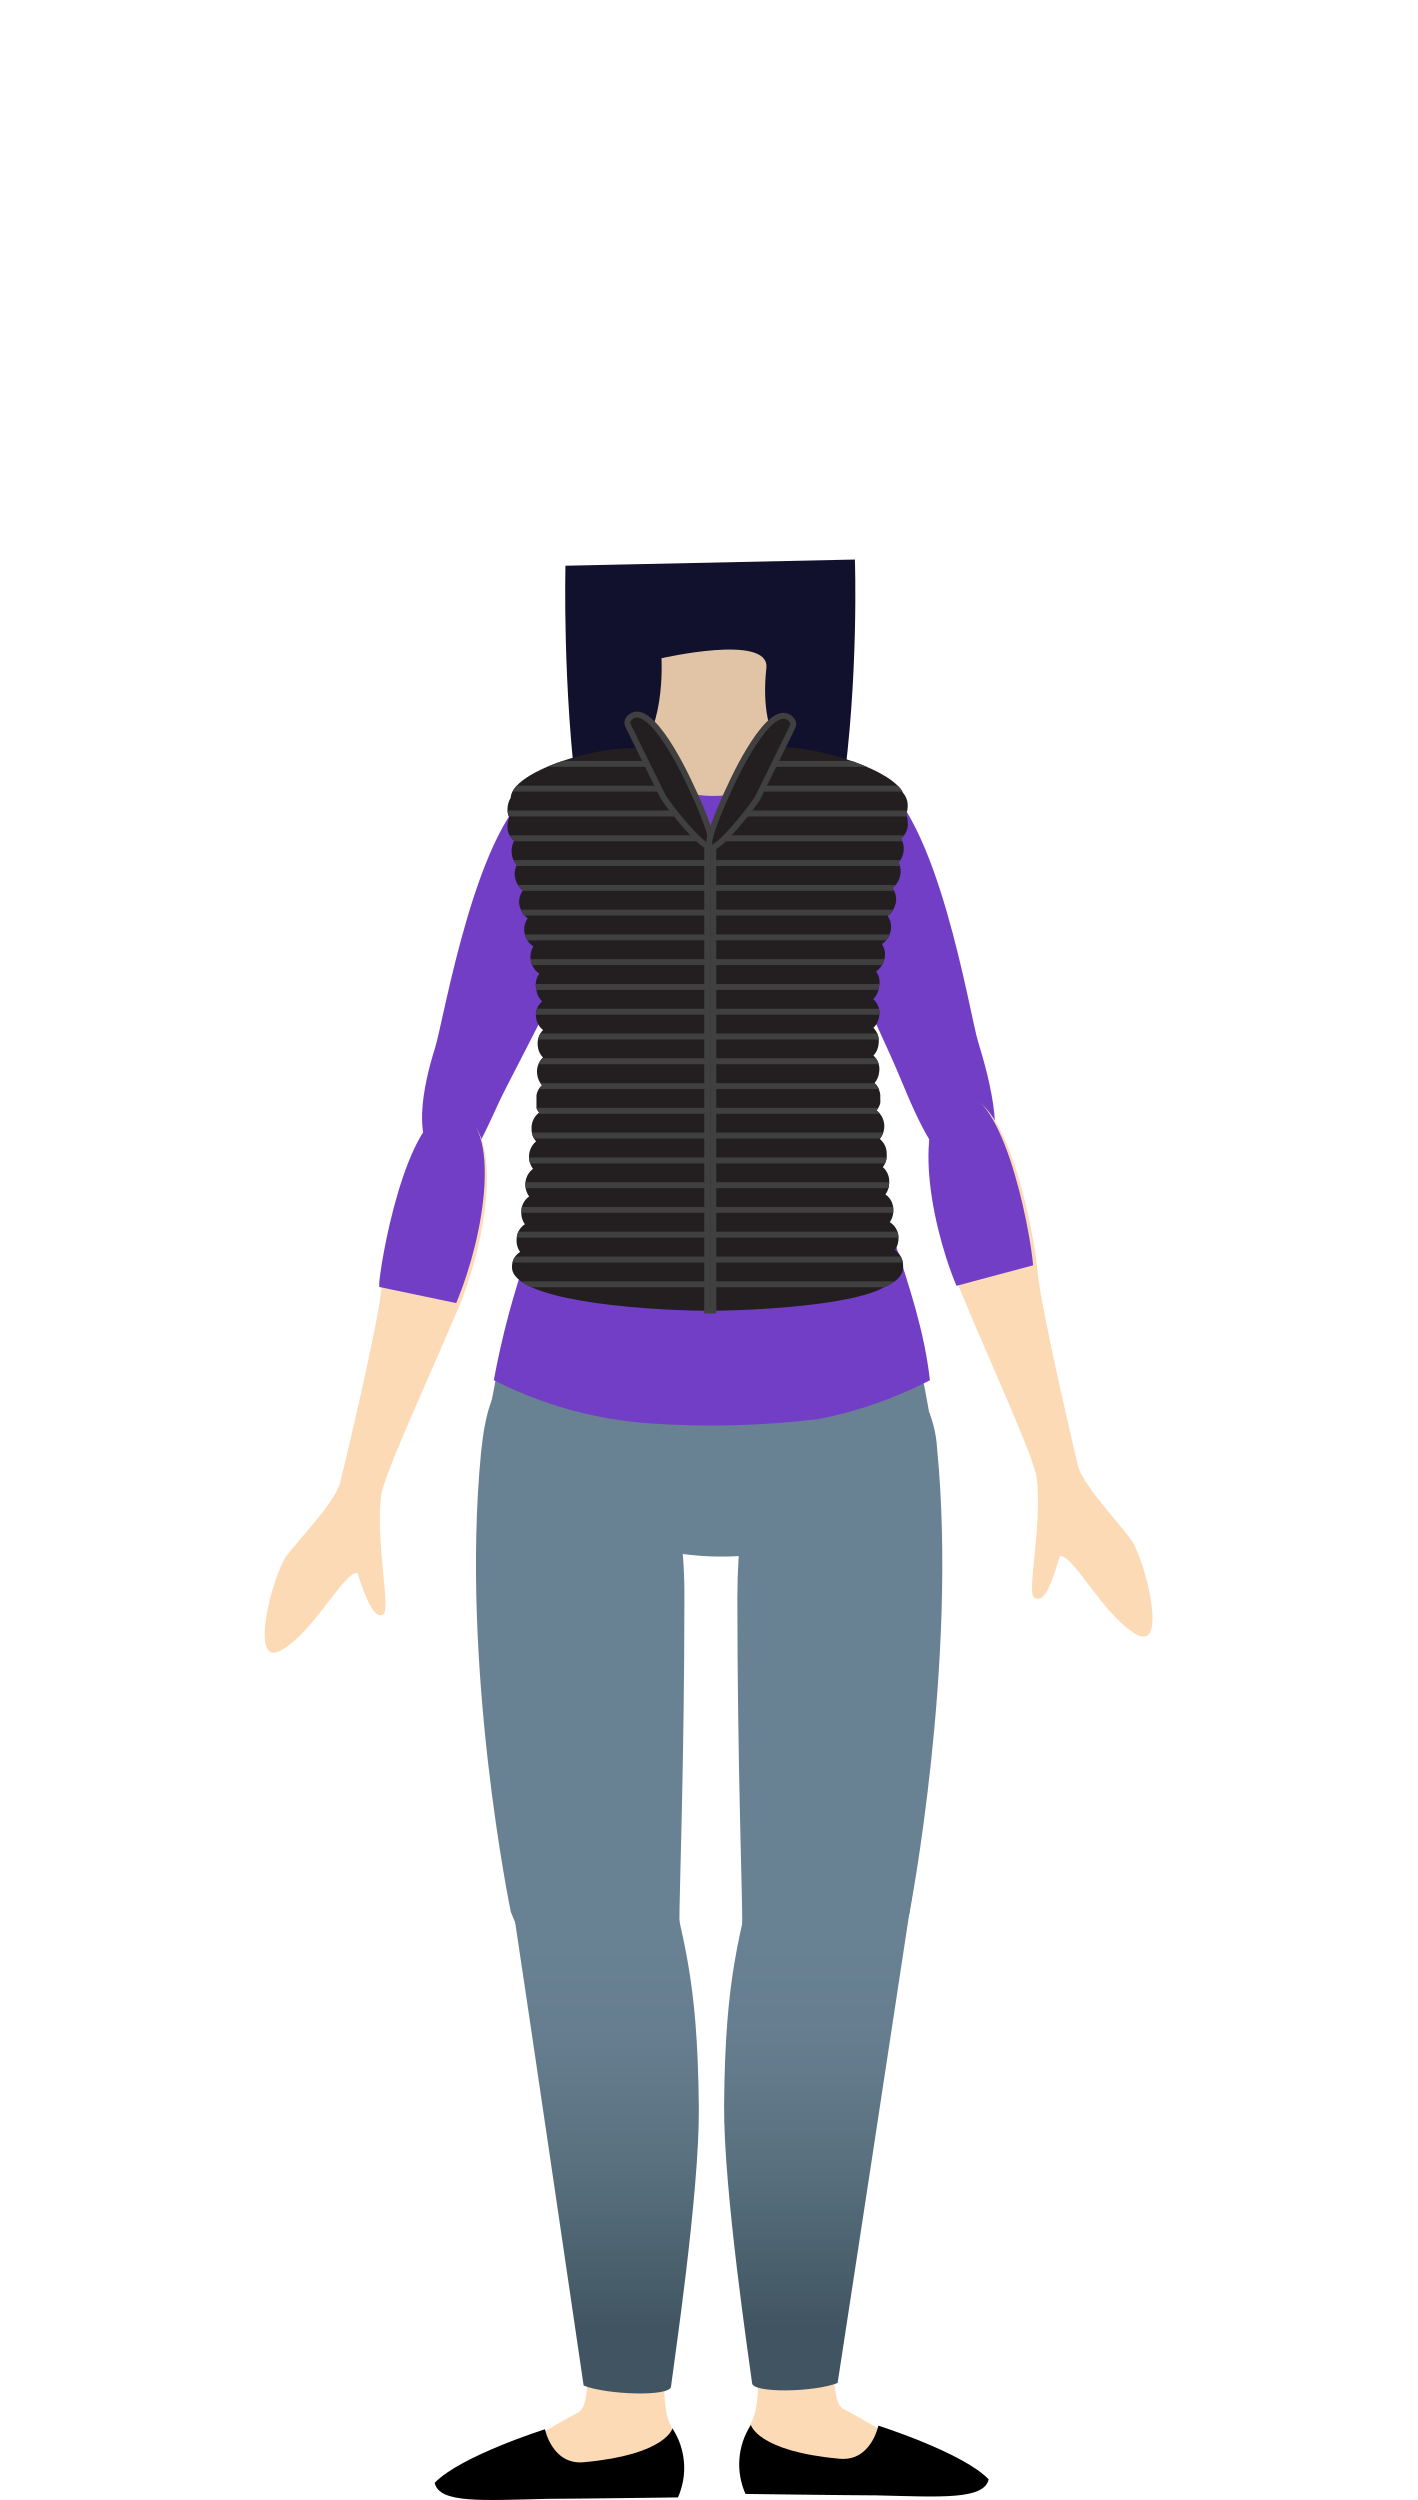
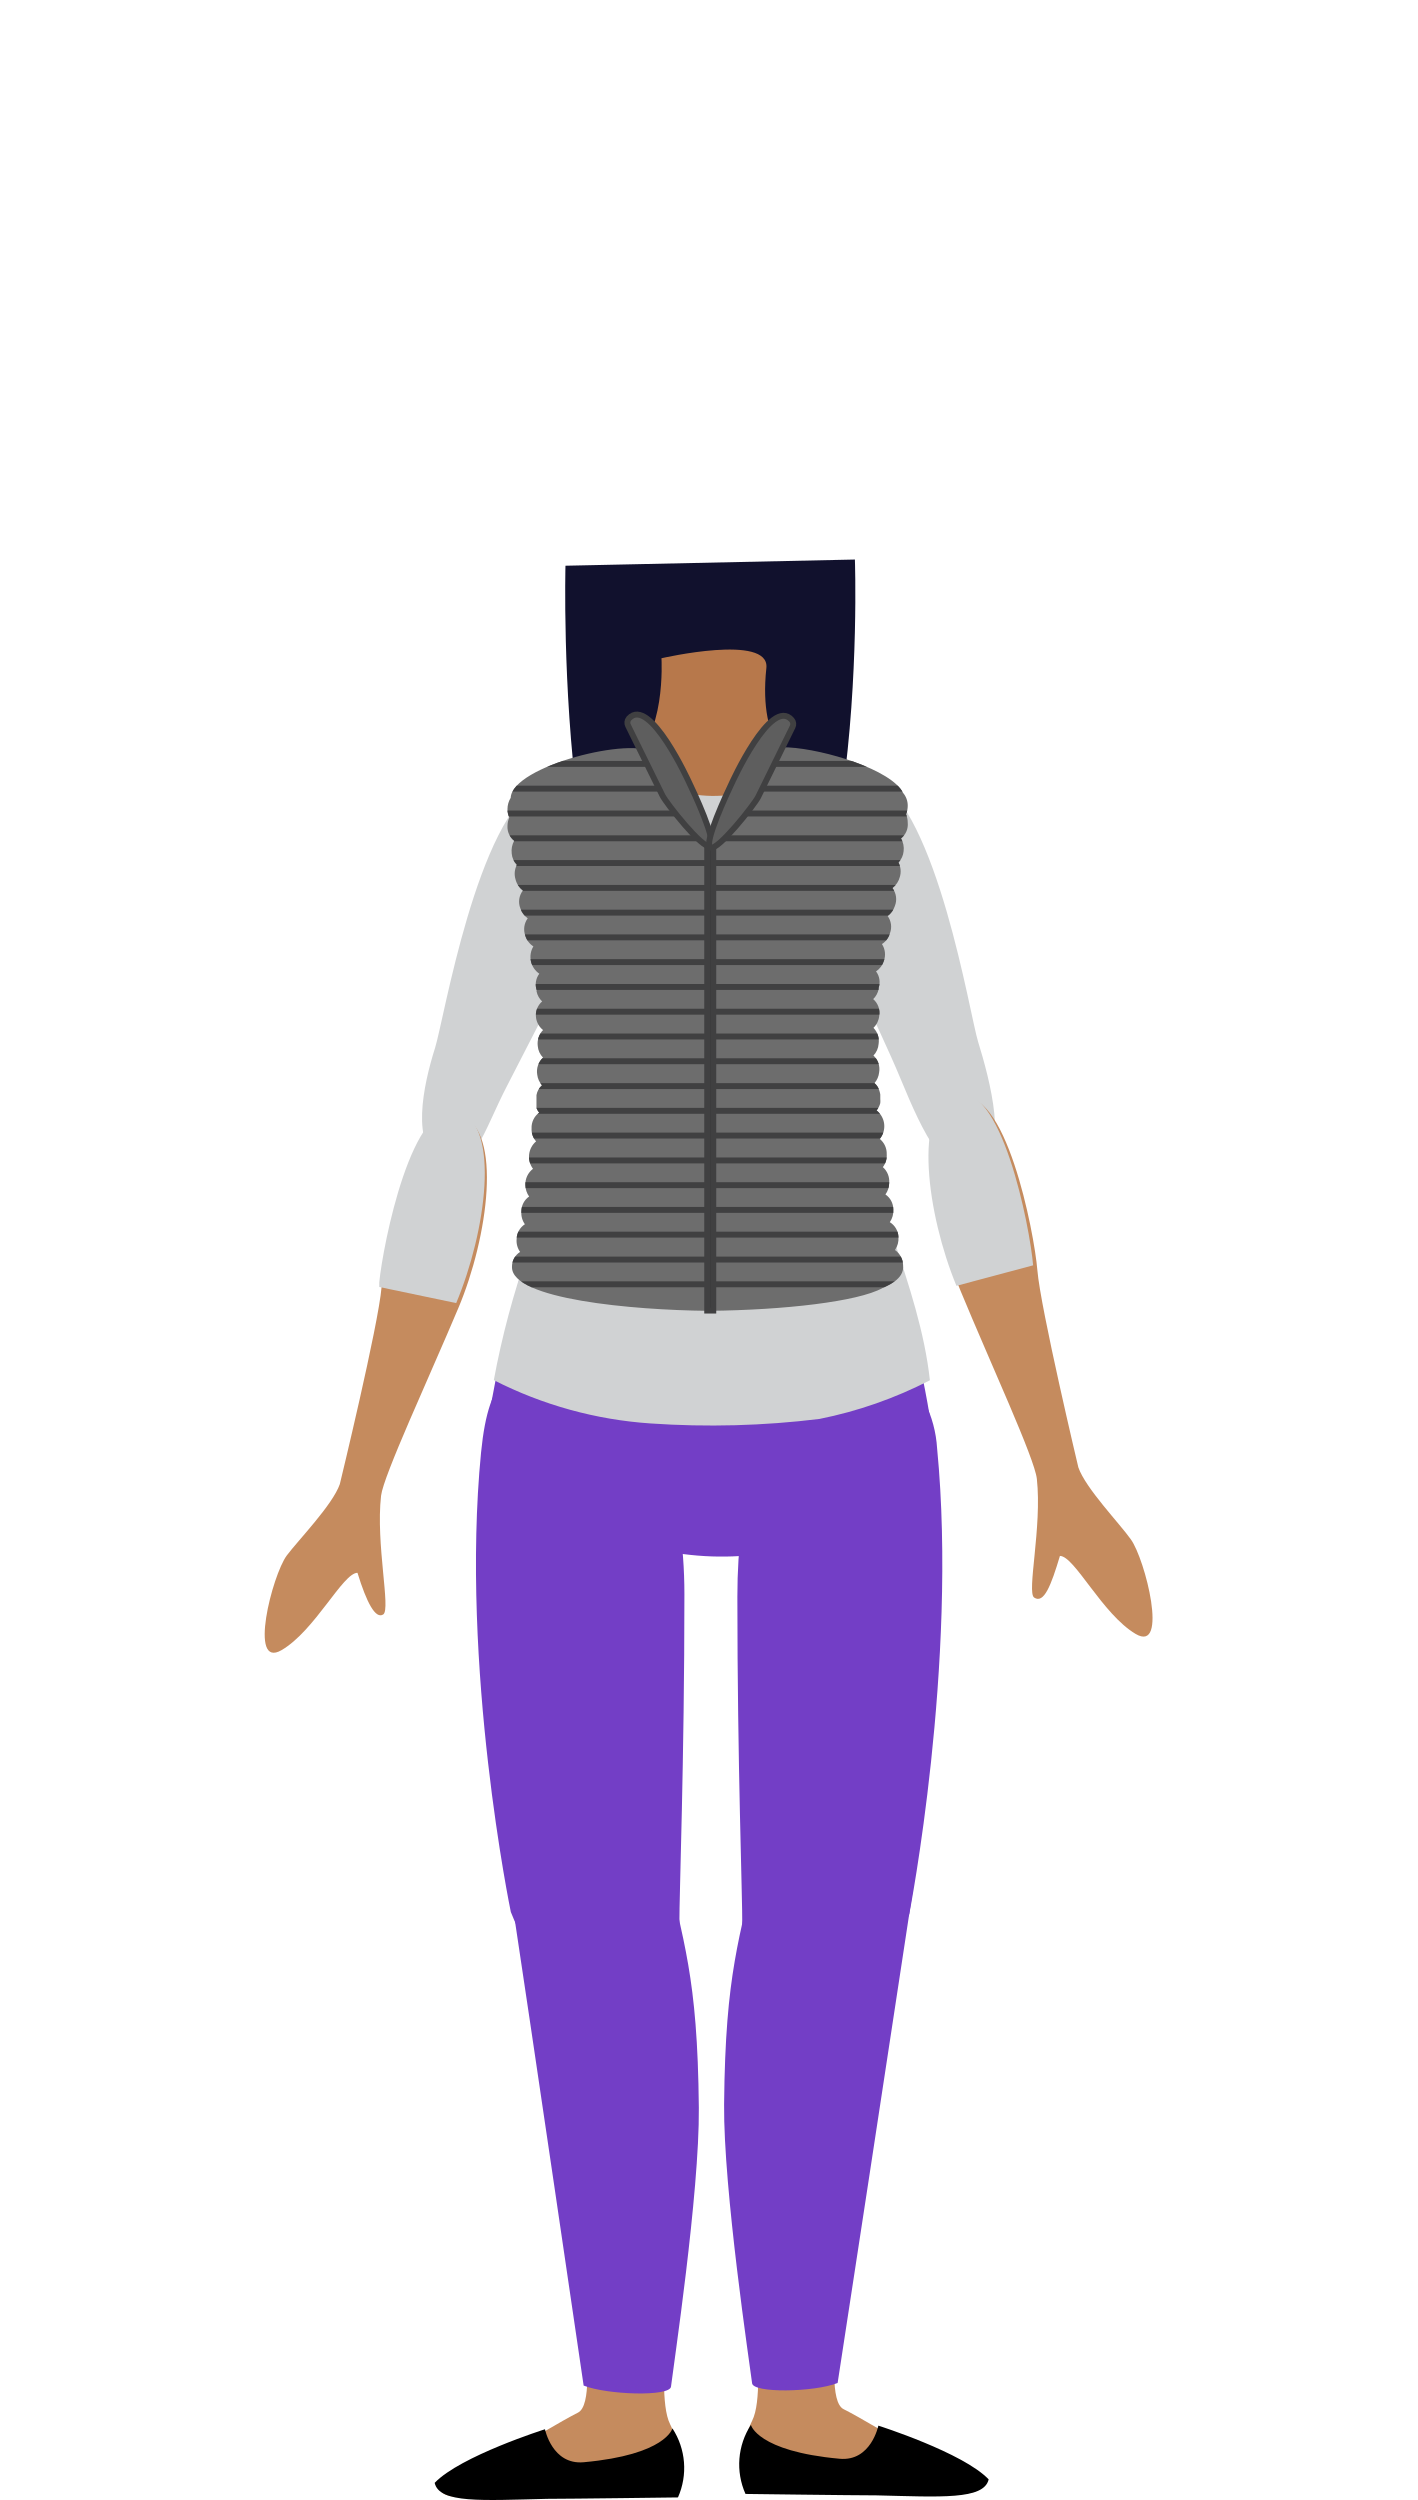
- <svg xmlns="http://www.w3.org/2000/svg" xmlns:xlink="http://www.w3.org/1999/xlink" width="110" height="194" viewBox="0 0 110 194">
+ <svg xmlns="http://www.w3.org/2000/svg" width="110" height="194" viewBox="0 0 110 194">
  <defs>
-     <linearGradient id="linear-gradient" x1="-6608.56" y1="150.63" x2="-6608.56" y2="180.46" gradientTransform="matrix(-1, 0, 0, 1, -6545.06, 0)" gradientUnits="userSpaceOnUse">
-       <stop offset="0" stop-color="#698293" />
-       <stop offset="0.26" stop-color="#657d8e" />
-       <stop offset="0.58" stop-color="#59707f" />
-       <stop offset="0.92" stop-color="#455b67" />
-       <stop offset="1" stop-color="#405561" />
-     </linearGradient>
-     <linearGradient id="linear-gradient-2" x1="291.89" y1="150.76" x2="291.89" y2="180.69" gradientTransform="translate(-245)" xlink:href="#linear-gradient" />
    <clipPath id="clip-path">
-       <path d="M69.92,65.06a1.59,1.59,0,0,1,.2,1,1.45,1.45,0,0,1-.4.87,1.48,1.48,0,0,1,.11,1.11,1.55,1.55,0,0,1-.58.87,1.43,1.43,0,0,1,.19,1.4,1.52,1.52,0,0,1-.56.77,1.42,1.42,0,0,1,.18,1.34,1.49,1.49,0,0,1-.62.84,1.47,1.47,0,0,1,.15,1.3,1.5,1.5,0,0,1-.61.82h0a1.37,1.37,0,0,1,.2,1.28.43.43,0,0,1,0,.11,1.48,1.48,0,0,1-.42.76,1.41,1.41,0,0,1,.47,1.29,1.5,1.5,0,0,1-.45.94,1.47,1.47,0,0,1,.4,1.25,1.45,1.45,0,0,1-.4.9,1.44,1.44,0,0,1,.44,1.31,1.51,1.51,0,0,1-.36.83,1.19,1.19,0,0,1,.36.53,2,2,0,0,1,.09.35,1.48,1.48,0,0,1,0,.21h0v.13a1.88,1.88,0,0,1,0,.33,1.46,1.46,0,0,1-.29.57,1.55,1.55,0,0,1,.25,2.21,1.47,1.47,0,0,1,.54,1.19,1.5,1.5,0,0,1-.3,1A1.46,1.46,0,0,1,69,91.81a1.54,1.54,0,0,1-.29.88,1.39,1.39,0,0,1,.61,1.15,1.54,1.54,0,0,1-.27,1A1.41,1.41,0,0,1,69.72,96a1.55,1.55,0,0,1-.27,1,1.49,1.49,0,0,1,.63,1.16c.14,1.15-1.35,1.65-1.59,1.79-1.91,1.06-7.66,1.71-13.43,1.77a.49.49,0,0,1-.17,0c-5.77-.06-15.2-.89-15.16-3.4a1.34,1.34,0,0,1,.63-1.17,1.49,1.49,0,0,1-.27-1A1.41,1.41,0,0,1,40.73,95a1.49,1.49,0,0,1-.27-1,1.38,1.38,0,0,1,.6-1.15,1.54,1.54,0,0,1-.29-.88,1.5,1.5,0,0,1,.59-1.27,1.57,1.57,0,0,1,.24-2.13,1.41,1.41,0,0,1-.35-1,1.44,1.44,0,0,1,.59-1.23,1.26,1.26,0,0,1-.21-.36l0-.1a.25.25,0,0,1,0-.07.94.94,0,0,0,0-.09l0-.21s0,0,0-.07v-.23a1.57,1.57,0,0,1,0-.23h0a1.28,1.28,0,0,1,.43-.76,1.52,1.52,0,0,1-.37-.82,1.47,1.47,0,0,1,.45-1.33,1.43,1.43,0,0,1-.41-.9,1.51,1.51,0,0,1,.41-1.24A1.47,1.47,0,0,1,41.6,79a1.41,1.41,0,0,1,.47-1.29,1.49,1.49,0,0,1-.43-.76.51.51,0,0,1,0-.13,1.39,1.39,0,0,1,.21-1.26,1.58,1.58,0,0,1-.46-2.12,1.5,1.5,0,0,1-.63-.84,1.45,1.45,0,0,1,.19-1.34,1.54,1.54,0,0,1-.57-.77,1.41,1.41,0,0,1,.2-1.39,1.53,1.53,0,0,1-.58-.88,1.48,1.48,0,0,1,.11-1.11,1.39,1.39,0,0,1-.4-.87,1.65,1.65,0,0,1,.19-1,1.35,1.35,0,0,1-.52-1.13,1.64,1.64,0,0,1,.14-.67,1.51,1.51,0,0,1-.14-.65,1.68,1.68,0,0,1,.25-.88c.11-2.48,9.59-4.81,11.06-3.46h0l4.46,7.35,4-7.5A3.23,3.23,0,0,1,61.06,58h.13c2.79.15,8,1.73,8.89,3.53h0a1.52,1.52,0,0,1,.36,1,1.67,1.67,0,0,1-.13.65,1.76,1.76,0,0,1,.13.66A1.37,1.37,0,0,1,69.92,65.06Z" fill="#231f20" />
+       <path d="M69.92,65.06a1.59,1.59,0,0,1,.2,1,1.45,1.45,0,0,1-.4.87,1.48,1.48,0,0,1,.11,1.11,1.55,1.55,0,0,1-.58.87,1.43,1.43,0,0,1,.19,1.4,1.52,1.52,0,0,1-.56.77,1.42,1.42,0,0,1,.18,1.34,1.49,1.49,0,0,1-.62.84,1.47,1.47,0,0,1,.15,1.3,1.5,1.5,0,0,1-.61.82h0a1.37,1.37,0,0,1,.2,1.28.43.43,0,0,1,0,.11,1.48,1.48,0,0,1-.42.76,1.41,1.41,0,0,1,.47,1.29,1.5,1.5,0,0,1-.45.94,1.47,1.47,0,0,1,.4,1.25,1.45,1.45,0,0,1-.4.9,1.44,1.44,0,0,1,.44,1.31,1.51,1.51,0,0,1-.36.83,1.19,1.19,0,0,1,.36.53,2,2,0,0,1,.09.35,1.48,1.48,0,0,1,0,.21h0v.13a1.88,1.88,0,0,1,0,.33,1.46,1.46,0,0,1-.29.57,1.55,1.55,0,0,1,.25,2.21,1.47,1.47,0,0,1,.54,1.19,1.5,1.5,0,0,1-.3,1A1.46,1.46,0,0,1,69,91.81a1.54,1.54,0,0,1-.29.88,1.39,1.39,0,0,1,.61,1.15,1.54,1.54,0,0,1-.27,1A1.41,1.41,0,0,1,69.72,96a1.55,1.55,0,0,1-.27,1,1.49,1.49,0,0,1,.63,1.16c.14,1.15-1.35,1.65-1.59,1.79-1.91,1.06-7.66,1.71-13.43,1.77a.49.49,0,0,1-.17,0c-5.77-.06-15.2-.89-15.16-3.4a1.34,1.34,0,0,1,.63-1.17,1.49,1.49,0,0,1-.27-1A1.41,1.41,0,0,1,40.73,95a1.49,1.49,0,0,1-.27-1,1.38,1.38,0,0,1,.6-1.15,1.54,1.54,0,0,1-.29-.88,1.5,1.5,0,0,1,.59-1.27,1.57,1.57,0,0,1,.24-2.13,1.41,1.41,0,0,1-.35-1,1.44,1.44,0,0,1,.59-1.23,1.26,1.26,0,0,1-.21-.36l0-.1a.25.25,0,0,1,0-.07.94.94,0,0,0,0-.09l0-.21s0,0,0-.07v-.23a1.57,1.57,0,0,1,0-.23h0a1.28,1.28,0,0,1,.43-.76,1.52,1.52,0,0,1-.37-.82,1.47,1.47,0,0,1,.45-1.33,1.43,1.43,0,0,1-.41-.9,1.51,1.51,0,0,1,.41-1.24A1.47,1.47,0,0,1,41.6,79a1.41,1.41,0,0,1,.47-1.29,1.49,1.49,0,0,1-.43-.76.51.51,0,0,1,0-.13,1.39,1.39,0,0,1,.21-1.26,1.58,1.58,0,0,1-.46-2.12,1.5,1.5,0,0,1-.63-.84,1.45,1.45,0,0,1,.19-1.34,1.54,1.54,0,0,1-.57-.77,1.41,1.41,0,0,1,.2-1.39,1.53,1.53,0,0,1-.58-.88,1.48,1.48,0,0,1,.11-1.11,1.39,1.39,0,0,1-.4-.87,1.65,1.65,0,0,1,.19-1,1.35,1.35,0,0,1-.52-1.13,1.64,1.64,0,0,1,.14-.67,1.51,1.51,0,0,1-.14-.65,1.68,1.68,0,0,1,.25-.88c.11-2.48,9.59-4.81,11.06-3.46h0l4.46,7.35,4-7.5A3.23,3.23,0,0,1,61.06,58h.13c2.79.15,8,1.73,8.89,3.53h0a1.52,1.52,0,0,1,.36,1,1.67,1.67,0,0,1-.13.65,1.76,1.76,0,0,1,.13.66A1.37,1.37,0,0,1,69.92,65.06Z" fill="#6d6d6d" />
    </clipPath>
  </defs>
  <g id="landians">
    <path d="M43.88,43.9s-1,37.36,10.75,36.58c13-.87,11.71-37.06,11.71-37.06Z" fill="#11112d" />
-     <path d="M67.85,60.28C72.77,63,75.22,78.61,75.9,80.84c.9,2.91,2.46,8.72,0,9.83s-4.25-2.68-6-6.92-5.82-12.23-6.71-15.43C62,64.3,62.94,57.59,67.85,60.28Z" fill="#733ec6" />
-     <path d="M41.94,60.81C37,63.46,34.46,79.09,33.76,81.32c-.92,2.9-1.93,7.65.52,8.79s3.2-2.27,5.1-5.91c3-5.83,6.29-12.12,7.2-15.32C47.72,64.87,46.87,58.16,41.94,60.81Z" fill="#733ec6" />
-     <path d="M70.56,148.53s3.78-19.44,2.16-36.13a9.36,9.36,0,0,0-3.2-6.5c-4.62-4.79-12.3,2.16-12.3,18,0,13,.4,23.28.38,25.56C57.54,157.89,65.93,160.17,70.56,148.53Z" fill="#698293" />
-     <path d="M58.37,187.84c.72-1.42.41-5,.37-7.33s-.86-2.69-2-12.53.45-12.3,1.79-19a4.5,4.5,0,0,1,8.94.89c.23,5.82-2.25,30.48-2.46,30.66-.27,2.16-.6,5.89.45,6.42,1.29.64,3.74,2.15,6.4,3.65,1.51.63,4.18,1.3,4.31,2.09,0,1.27-2.75.77-8.23.66-1.95,0-4.53-.24-6.52-.13C56.61,193.47,57.65,189.27,58.37,187.84Z" fill="#fcdab5" />
+     <path d="M67.85,60.28C72.77,63,75.22,78.61,75.9,80.84c.9,2.91,2.46,8.72,0,9.83s-4.25-2.68-6-6.92-5.82-12.23-6.71-15.43C62,64.3,62.94,57.59,67.85,60.28Z" fill="#d0d2d3" />
+     <path d="M41.94,60.81C37,63.46,34.46,79.09,33.76,81.32c-.92,2.9-1.93,7.65.52,8.79s3.2-2.27,5.1-5.91c3-5.83,6.29-12.12,7.2-15.32C47.72,64.87,46.87,58.16,41.94,60.81Z" fill="#d0d2d3" />
+     <path d="M70.56,148.53s3.78-19.44,2.16-36.13a9.36,9.36,0,0,0-3.2-6.5c-4.62-4.79-12.3,2.16-12.3,18,0,13,.4,23.28.38,25.56C57.54,157.89,65.93,160.17,70.56,148.53Z" fill="#733ec6" />
+     <path d="M58.37,187.84c.72-1.42.41-5,.37-7.33s-.86-2.69-2-12.53.45-12.3,1.79-19a4.5,4.5,0,0,1,8.94.89c.23,5.82-2.25,30.48-2.46,30.66-.27,2.16-.6,5.89.45,6.42,1.29.64,3.74,2.15,6.4,3.65,1.51.63,4.18,1.3,4.31,2.09,0,1.27-2.75.77-8.23.66-1.95,0-4.53-.24-6.52-.13C56.61,193.47,57.65,189.27,58.37,187.84Z" fill="#c58b5e" />
    <path d="M58.27,188.17s.48,2.05,6.89,2.63c2.44.22,3-2.57,3-2.57s6.58,2.09,8.56,4.17C76.35,194,73,193.76,68,193.64c-1.8,0-10.15-.11-10.15-.11A5.63,5.63,0,0,1,58.27,188.17Z" />
-     <path d="M65,184.92s4.34-28.31,5.79-37.93c1.31-8.63-11-8.6-12-3.22-1.37,6.84-2.5,9.11-2.6,19.52-.06,6.61,2,20.24,2.17,21.63C58.37,185.73,63.19,185.64,65,184.92Z" fill="url(#linear-gradient)" />
-     <path d="M39.64,148.37s-3.94-19-2.31-35.66c.32-3.18.9-4.72,2.05-6.18,4.52-5.71,13.73,1.39,13.73,17.19,0,13-.4,23.28-.39,25.56C52.78,157.72,44.31,160,39.64,148.37Z" fill="#698293" />
-     <path d="M52,188.12c-.72-1.43-.42-5-.37-7.33s.86-2.69,2-12.54-.45-12.3-1.79-19a4.51,4.51,0,0,0-9,.9c-.22,5.81,2.26,30.47,2.46,30.65.27,2.16.61,5.89-.45,6.42-1.29.65-3.74,2.15-6.4,3.66-1.5.62-4.17,1.29-4.31,2.08,0,1.27,2.75.77,8.23.66,1.95,0,4.53-.24,6.53-.13C53.78,193.74,52.73,189.55,52,188.12Z" fill="#fcdab5" />
+     <path d="M65,184.92s4.34-28.31,5.79-37.93c1.31-8.63-11-8.6-12-3.22-1.37,6.84-2.5,9.11-2.6,19.52-.06,6.61,2,20.24,2.17,21.63C58.37,185.73,63.19,185.64,65,184.92Z" fill="#733ec6" />
+     <path d="M39.64,148.37s-3.94-19-2.31-35.66c.32-3.18.9-4.72,2.05-6.18,4.52-5.71,13.73,1.39,13.73,17.19,0,13-.4,23.28-.39,25.56C52.78,157.72,44.31,160,39.64,148.37Z" fill="#733ec6" />
+     <path d="M52,188.12c-.72-1.43-.42-5-.37-7.33s.86-2.69,2-12.54-.45-12.3-1.79-19a4.51,4.51,0,0,0-9,.9c-.22,5.81,2.26,30.47,2.46,30.65.27,2.16.61,5.89-.45,6.42-1.29.65-3.74,2.15-6.4,3.66-1.5.62-4.17,1.29-4.31,2.08,0,1.27,2.75.77,8.23.66,1.95,0,4.53-.24,6.53-.13C53.78,193.74,52.73,189.55,52,188.12Z" fill="#c58b5e" />
    <path d="M52.18,188.44s-.48,2.05-6.89,2.63c-2.44.22-3-2.56-3-2.56s-6.57,2.08-8.56,4.16c.36,1.61,3.68,1.36,8.73,1.24,1.8,0,10.15-.11,10.15-.11A5.63,5.63,0,0,0,52.18,188.44Z" />
-     <path d="M45.29,185.12s-4.2-28.64-5.66-38.26c-1.3-8.62,10.95-8.2,12-2.82,1.37,6.84,2.5,9.11,2.6,19.52.06,6.61-2,20.24-2.16,21.64C52,186,47.08,185.84,45.29,185.12Z" fill="url(#linear-gradient-2)" />
-     <path d="M51.33,51.08s.39,6.34-2.66,8c-.67.37,3.23,27.62,6.78,27.86,2.52.16,4.88-22.08,6.41-27.51,0,0-3.07-1.34-2.39-7.59C59.76,49.14,51.33,51.08,51.33,51.08Z" fill="#e1c3a5" />
-     <path d="M41.58,95a106.28,106.28,0,0,0-3.78,15.78c-.15.89,7.67,9.16,15.26,9.82a22.85,22.85,0,0,0,4.33.15C65,120.41,72.47,112,72.32,111a73,73,0,0,0-4.43-16.4Z" fill="#698293" />
-     <path d="M48.68,58.62s-4.94.89-5.71,2c-.22,2.69-1,7.3.57,12.26.5,1.62,1,5.25.57,12.28-.17,2.92-2,8.58-3.12,11.94a66.47,66.47,0,0,0-2.67,10,31.42,31.42,0,0,0,12.17,3.36,68.76,68.76,0,0,0,13.1-.35,32.66,32.66,0,0,0,8.57-3c-.81-7.42-4.83-14.57-5.91-22.76a35,35,0,0,1,.62-11.77c1.54-5,.22-9.89,0-12.57-1.31-1-5.53-1.43-5.53-1.43s-.12,1.32-3,2.74a10.09,10.09,0,0,1-6.26-.11A7.29,7.29,0,0,1,48.68,58.62Z" fill="#733ec6" />
-     <path d="M69.92,65.06a1.59,1.59,0,0,1,.2,1,1.45,1.45,0,0,1-.4.87,1.48,1.48,0,0,1,.11,1.11,1.55,1.55,0,0,1-.58.87,1.43,1.43,0,0,1,.19,1.4,1.52,1.52,0,0,1-.56.77,1.42,1.42,0,0,1,.18,1.34,1.49,1.49,0,0,1-.62.84,1.47,1.47,0,0,1,.15,1.3,1.5,1.5,0,0,1-.61.82h0a1.37,1.37,0,0,1,.2,1.28.43.43,0,0,1,0,.11,1.48,1.48,0,0,1-.42.76,1.41,1.41,0,0,1,.47,1.29,1.5,1.5,0,0,1-.45.94,1.47,1.47,0,0,1,.4,1.25,1.45,1.45,0,0,1-.4.9,1.44,1.44,0,0,1,.44,1.31,1.51,1.51,0,0,1-.36.83,1.19,1.19,0,0,1,.36.53,2,2,0,0,1,.09.35,1.48,1.48,0,0,1,0,.21h0v.13a1.88,1.88,0,0,1,0,.33,1.46,1.46,0,0,1-.29.57,1.55,1.55,0,0,1,.25,2.21,1.47,1.47,0,0,1,.54,1.19,1.5,1.5,0,0,1-.3,1A1.46,1.46,0,0,1,69,91.81a1.54,1.54,0,0,1-.29.88,1.39,1.39,0,0,1,.61,1.15,1.54,1.54,0,0,1-.27,1A1.41,1.41,0,0,1,69.72,96a1.55,1.55,0,0,1-.27,1,1.49,1.49,0,0,1,.63,1.16c.14,1.15-1.35,1.65-1.59,1.79-1.91,1.06-7.66,1.71-13.43,1.77a.49.49,0,0,1-.17,0c-5.77-.06-15.2-.89-15.16-3.4a1.34,1.34,0,0,1,.63-1.17,1.49,1.49,0,0,1-.27-1A1.41,1.41,0,0,1,40.73,95a1.49,1.49,0,0,1-.27-1,1.38,1.38,0,0,1,.6-1.15,1.54,1.54,0,0,1-.29-.88,1.5,1.5,0,0,1,.59-1.27,1.57,1.57,0,0,1,.24-2.13,1.41,1.41,0,0,1-.35-1,1.44,1.44,0,0,1,.59-1.23,1.26,1.26,0,0,1-.21-.36l0-.1a.25.25,0,0,1,0-.07.94.94,0,0,0,0-.09l0-.21s0,0,0-.07v-.23a1.57,1.57,0,0,1,0-.23h0a1.28,1.28,0,0,1,.43-.76,1.52,1.52,0,0,1-.37-.82,1.47,1.47,0,0,1,.45-1.33,1.43,1.43,0,0,1-.41-.9,1.51,1.51,0,0,1,.41-1.24A1.47,1.47,0,0,1,41.6,79a1.41,1.41,0,0,1,.47-1.29,1.49,1.49,0,0,1-.43-.76.51.51,0,0,1,0-.13,1.39,1.39,0,0,1,.21-1.26,1.58,1.58,0,0,1-.46-2.12,1.5,1.5,0,0,1-.63-.84,1.45,1.45,0,0,1,.19-1.34,1.54,1.54,0,0,1-.57-.77,1.41,1.41,0,0,1,.2-1.39,1.53,1.53,0,0,1-.58-.88,1.48,1.48,0,0,1,.11-1.11,1.39,1.39,0,0,1-.4-.87,1.65,1.65,0,0,1,.19-1,1.35,1.35,0,0,1-.52-1.13,1.64,1.64,0,0,1,.14-.67,1.51,1.51,0,0,1-.14-.65,1.68,1.68,0,0,1,.25-.88c.11-2.48,9.59-4.81,11.06-3.46h0l4.46,7.35,4-7.5A3.23,3.23,0,0,1,61.06,58h.13c2.79.15,8,1.73,8.89,3.53h0a1.52,1.52,0,0,1,.36,1,1.67,1.67,0,0,1-.13.65,1.76,1.76,0,0,1,.13.66A1.37,1.37,0,0,1,69.92,65.06Z" fill="#231f20" />
+     <path d="M45.29,185.12s-4.2-28.64-5.66-38.26c-1.3-8.62,10.95-8.2,12-2.82,1.37,6.84,2.5,9.11,2.6,19.52.06,6.61-2,20.24-2.16,21.64C52,186,47.08,185.84,45.29,185.12Z" fill="#733ec6" />
+     <path d="M51.33,51.08s.39,6.34-2.66,8c-.67.37,3.23,27.62,6.78,27.86,2.52.16,4.88-22.08,6.41-27.51,0,0-3.07-1.34-2.39-7.59C59.76,49.14,51.33,51.08,51.33,51.08Z" fill="#b7784b" />
+     <path d="M41.58,95a106.28,106.28,0,0,0-3.78,15.78c-.15.89,7.67,9.16,15.26,9.82a22.85,22.85,0,0,0,4.33.15C65,120.41,72.47,112,72.32,111a73,73,0,0,0-4.43-16.4Z" fill="#733ec6" />
+     <path d="M48.68,58.62s-4.94.89-5.71,2c-.22,2.69-1,7.3.57,12.26.5,1.62,1,5.25.57,12.28-.17,2.92-2,8.58-3.12,11.94a66.47,66.47,0,0,0-2.67,10,31.42,31.42,0,0,0,12.17,3.36,68.76,68.76,0,0,0,13.1-.35,32.66,32.66,0,0,0,8.57-3c-.81-7.42-4.83-14.57-5.91-22.76a35,35,0,0,1,.62-11.77c1.54-5,.22-9.89,0-12.57-1.31-1-5.53-1.43-5.53-1.43s-.12,1.32-3,2.74a10.09,10.09,0,0,1-6.26-.11A7.29,7.29,0,0,1,48.68,58.62Z" fill="#d0d2d3" />
+     <path d="M69.92,65.06a1.59,1.59,0,0,1,.2,1,1.45,1.45,0,0,1-.4.87,1.48,1.48,0,0,1,.11,1.11,1.55,1.55,0,0,1-.58.87,1.43,1.43,0,0,1,.19,1.4,1.52,1.52,0,0,1-.56.77,1.42,1.42,0,0,1,.18,1.34,1.49,1.49,0,0,1-.62.84,1.47,1.47,0,0,1,.15,1.3,1.5,1.5,0,0,1-.61.82h0a1.37,1.37,0,0,1,.2,1.28.43.43,0,0,1,0,.11,1.48,1.48,0,0,1-.42.76,1.41,1.41,0,0,1,.47,1.29,1.5,1.5,0,0,1-.45.94,1.47,1.47,0,0,1,.4,1.25,1.45,1.45,0,0,1-.4.9,1.44,1.44,0,0,1,.44,1.31,1.51,1.51,0,0,1-.36.83,1.19,1.19,0,0,1,.36.53,2,2,0,0,1,.09.35,1.48,1.48,0,0,1,0,.21h0v.13a1.88,1.88,0,0,1,0,.33,1.46,1.46,0,0,1-.29.57,1.55,1.55,0,0,1,.25,2.21,1.47,1.47,0,0,1,.54,1.19,1.5,1.5,0,0,1-.3,1A1.46,1.46,0,0,1,69,91.81a1.54,1.54,0,0,1-.29.88,1.39,1.39,0,0,1,.61,1.15,1.54,1.54,0,0,1-.27,1A1.41,1.41,0,0,1,69.72,96a1.55,1.55,0,0,1-.27,1,1.49,1.49,0,0,1,.63,1.16c.14,1.15-1.35,1.65-1.59,1.79-1.91,1.06-7.66,1.71-13.43,1.77a.49.49,0,0,1-.17,0c-5.77-.06-15.2-.89-15.16-3.4a1.34,1.34,0,0,1,.63-1.17,1.49,1.49,0,0,1-.27-1A1.41,1.41,0,0,1,40.73,95a1.49,1.49,0,0,1-.27-1,1.38,1.38,0,0,1,.6-1.15,1.54,1.54,0,0,1-.29-.88,1.5,1.5,0,0,1,.59-1.27,1.57,1.57,0,0,1,.24-2.13,1.41,1.41,0,0,1-.35-1,1.44,1.44,0,0,1,.59-1.23,1.26,1.26,0,0,1-.21-.36l0-.1a.25.25,0,0,1,0-.07.94.94,0,0,0,0-.09l0-.21s0,0,0-.07v-.23a1.57,1.57,0,0,1,0-.23h0a1.28,1.28,0,0,1,.43-.76,1.52,1.52,0,0,1-.37-.82,1.47,1.47,0,0,1,.45-1.33,1.43,1.43,0,0,1-.41-.9,1.51,1.51,0,0,1,.41-1.24A1.47,1.47,0,0,1,41.6,79a1.41,1.41,0,0,1,.47-1.29,1.49,1.49,0,0,1-.43-.76.51.51,0,0,1,0-.13,1.39,1.39,0,0,1,.21-1.26,1.58,1.58,0,0,1-.46-2.12,1.5,1.5,0,0,1-.63-.84,1.45,1.45,0,0,1,.19-1.34,1.54,1.54,0,0,1-.57-.77,1.41,1.41,0,0,1,.2-1.39,1.53,1.53,0,0,1-.58-.88,1.48,1.48,0,0,1,.11-1.11,1.39,1.39,0,0,1-.4-.87,1.65,1.65,0,0,1,.19-1,1.35,1.35,0,0,1-.52-1.13,1.64,1.64,0,0,1,.14-.67,1.51,1.51,0,0,1-.14-.65,1.68,1.68,0,0,1,.25-.88c.11-2.48,9.59-4.81,11.06-3.46h0l4.46,7.35,4-7.5A3.23,3.23,0,0,1,61.06,58h.13c2.79.15,8,1.73,8.89,3.53h0a1.52,1.52,0,0,1,.36,1,1.67,1.67,0,0,1-.13.65,1.76,1.76,0,0,1,.13.66A1.37,1.37,0,0,1,69.92,65.06Z" fill="#6d6d6d" />
    <g clip-path="url(#clip-path)">
      <line x1="31.03" y1="59.28" x2="91.35" y2="59.28" fill="#808184" stroke="#404041" stroke-miterlimit="10" stroke-width="0.46" />
      <line x1="31.03" y1="61.2" x2="91.35" y2="61.2" fill="#808184" stroke="#404041" stroke-miterlimit="10" stroke-width="0.46" />
      <line x1="31.03" y1="65.05" x2="91.35" y2="65.05" fill="#808184" stroke="#404041" stroke-miterlimit="10" stroke-width="0.46" />
      <line x1="31.03" y1="68.9" x2="91.35" y2="68.9" fill="#808184" stroke="#404041" stroke-miterlimit="10" stroke-width="0.46" />
      <line x1="31.03" y1="63.13" x2="91.35" y2="63.13" fill="#808184" stroke="#404041" stroke-miterlimit="10" stroke-width="0.46" />
      <line x1="31.03" y1="66.97" x2="91.35" y2="66.97" fill="#808184" stroke="#404041" stroke-miterlimit="10" stroke-width="0.46" />
      <line x1="31.03" y1="74.66" x2="91.35" y2="74.66" fill="#808184" stroke="#404041" stroke-miterlimit="10" stroke-width="0.46" />
      <line x1="31.03" y1="76.59" x2="91.35" y2="76.59" fill="#808184" stroke="#404041" stroke-miterlimit="10" stroke-width="0.46" />
      <line x1="31.03" y1="70.82" x2="91.35" y2="70.82" fill="#808184" stroke="#404041" stroke-miterlimit="10" stroke-width="0.46" />
      <line x1="31.03" y1="72.74" x2="91.35" y2="72.74" fill="#808184" stroke="#404041" stroke-miterlimit="10" stroke-width="0.46" />
      <line x1="31.03" y1="82.35" x2="91.35" y2="82.35" fill="#808184" stroke="#404041" stroke-miterlimit="10" stroke-width="0.46" />
      <line x1="31.03" y1="88.12" x2="91.35" y2="88.12" fill="#808184" stroke="#404041" stroke-miterlimit="10" stroke-width="0.46" />
      <line x1="31.03" y1="84.28" x2="91.35" y2="84.28" fill="#808184" stroke="#404041" stroke-miterlimit="10" stroke-width="0.46" />
      <line x1="31.03" y1="90.05" x2="91.35" y2="90.05" fill="#808184" stroke="#404041" stroke-miterlimit="10" stroke-width="0.46" />
      <line x1="31.03" y1="78.51" x2="91.35" y2="78.51" fill="#808184" stroke="#404041" stroke-miterlimit="10" stroke-width="0.46" />
      <line x1="31.03" y1="80.43" x2="91.35" y2="80.43" fill="#808184" stroke="#404041" stroke-miterlimit="10" stroke-width="0.46" />
      <line x1="31.03" y1="86.2" x2="91.35" y2="86.2" fill="#808184" stroke="#404041" stroke-miterlimit="10" stroke-width="0.46" />
      <line x1="31.03" y1="91.97" x2="91.35" y2="91.97" fill="#808184" stroke="#404041" stroke-miterlimit="10" stroke-width="0.46" />
      <line x1="31.03" y1="97.74" x2="91.35" y2="97.74" fill="#808184" stroke="#404041" stroke-miterlimit="10" stroke-width="0.46" />
      <line x1="31.03" y1="99.66" x2="91.35" y2="99.66" fill="#808184" stroke="#404041" stroke-miterlimit="10" stroke-width="0.46" />
      <line x1="31.03" y1="93.89" x2="91.35" y2="93.89" fill="#808184" stroke="#404041" stroke-miterlimit="10" stroke-width="0.46" />
      <line x1="31.03" y1="95.81" x2="91.35" y2="95.81" fill="#808184" stroke="#404041" stroke-miterlimit="10" stroke-width="0.46" />
    </g>
    <rect x="54.88" y="65.27" width="0.47" height="36.43" fill="#221f1f" stroke="#404041" stroke-miterlimit="10" stroke-width="0.46" />
-     <path d="M53.48,60.73c.28.57,2.2,4.65,1.63,4.93s-3.42-3.35-3.7-3.92l-2.67-5.43a.5.5,0,0,1,.06-.55C50.4,53.94,53.48,60.73,53.48,60.73Z" fill="#231f20" stroke="#404041" stroke-miterlimit="10" stroke-width="0.46" />
-     <path d="M56.76,60.83c-.28.58-2.2,4.66-1.63,4.94s3.42-3.35,3.7-3.92l2.67-5.44a.48.48,0,0,0-.06-.54C59.84,54,56.76,60.83,56.76,60.83Z" fill="#231f20" stroke="#404041" stroke-miterlimit="10" stroke-width="0.46" />
-     <path d="M83.68,113.87s-2.94-12.36-3.18-15.3S78,84,74.37,85.25c-3.23,1.12-2.13,9.35.17,14.92s5.75,13,5.92,14.59c.41,3.75-.8,8.82-.21,9.21.75.51,1.31-.92,2-3.23,1.13,0,3.28,4.51,5.87,6.05s.75-5.8-.37-7.34C86.89,118.23,84.24,115.49,83.68,113.87Z" fill="#fcdab5" />
-     <path d="M80.17,98.19c-.24-2.93-2.49-14.52-6.11-13.26-3.22,1.11-2.13,9.31.16,14.85" fill="#733ec6" />
-     <path d="M26.37,115.17s3-12.35,3.24-15.29,2.56-14.57,6.19-13.29C39,87.72,37.89,96,35.57,101.5s-5.81,13-6,14.57c-.42,3.74.77,8.82.17,9.21s-1.29-.92-2-3.23c-1.13,0-3.3,4.49-5.89,6s-.73-5.8.4-7.34C23.15,119.51,25.81,116.78,26.37,115.17Z" fill="#fcdab5" />
-     <path d="M29.43,99.87c0-.14,0-.26,0-.36C29.72,96.58,32,85,35.63,86.26c3.21,1.13,2.09,9.33-.23,14.86" fill="#733ec6" />
+     <path d="M53.48,60.73c.28.57,2.2,4.65,1.63,4.93s-3.42-3.35-3.7-3.92l-2.67-5.43a.5.5,0,0,1,.06-.55C50.4,53.94,53.48,60.73,53.48,60.73Z" fill="#5e5e5e" stroke="#404041" stroke-miterlimit="10" stroke-width="0.46" />
+     <path d="M56.76,60.83c-.28.58-2.2,4.66-1.63,4.94s3.42-3.35,3.7-3.92l2.67-5.44a.48.48,0,0,0-.06-.54C59.84,54,56.76,60.83,56.76,60.83Z" fill="#5e5e5e" stroke="#404041" stroke-miterlimit="10" stroke-width="0.46" />
+     <path d="M83.68,113.87s-2.94-12.36-3.18-15.3S78,84,74.37,85.25c-3.23,1.12-2.13,9.35.17,14.92s5.75,13,5.92,14.59c.41,3.75-.8,8.82-.21,9.21.75.51,1.31-.92,2-3.23,1.13,0,3.28,4.51,5.87,6.05s.75-5.8-.37-7.34C86.89,118.23,84.24,115.49,83.68,113.87Z" fill="#c58b5e" />
+     <path d="M80.17,98.19c-.24-2.93-2.49-14.52-6.11-13.26-3.22,1.11-2.13,9.31.16,14.85" fill="#d0d2d3" />
+     <path d="M26.37,115.17s3-12.35,3.24-15.29,2.56-14.57,6.19-13.29C39,87.72,37.89,96,35.57,101.5s-5.81,13-6,14.57c-.42,3.74.77,8.82.17,9.21s-1.29-.92-2-3.23c-1.13,0-3.3,4.49-5.89,6s-.73-5.8.4-7.34C23.15,119.51,25.81,116.78,26.37,115.17Z" fill="#c58b5e" />
+     <path d="M29.43,99.87c0-.14,0-.26,0-.36C29.72,96.58,32,85,35.63,86.26c3.21,1.13,2.09,9.33-.23,14.86" fill="#d0d2d3" />
  </g>
</svg>
